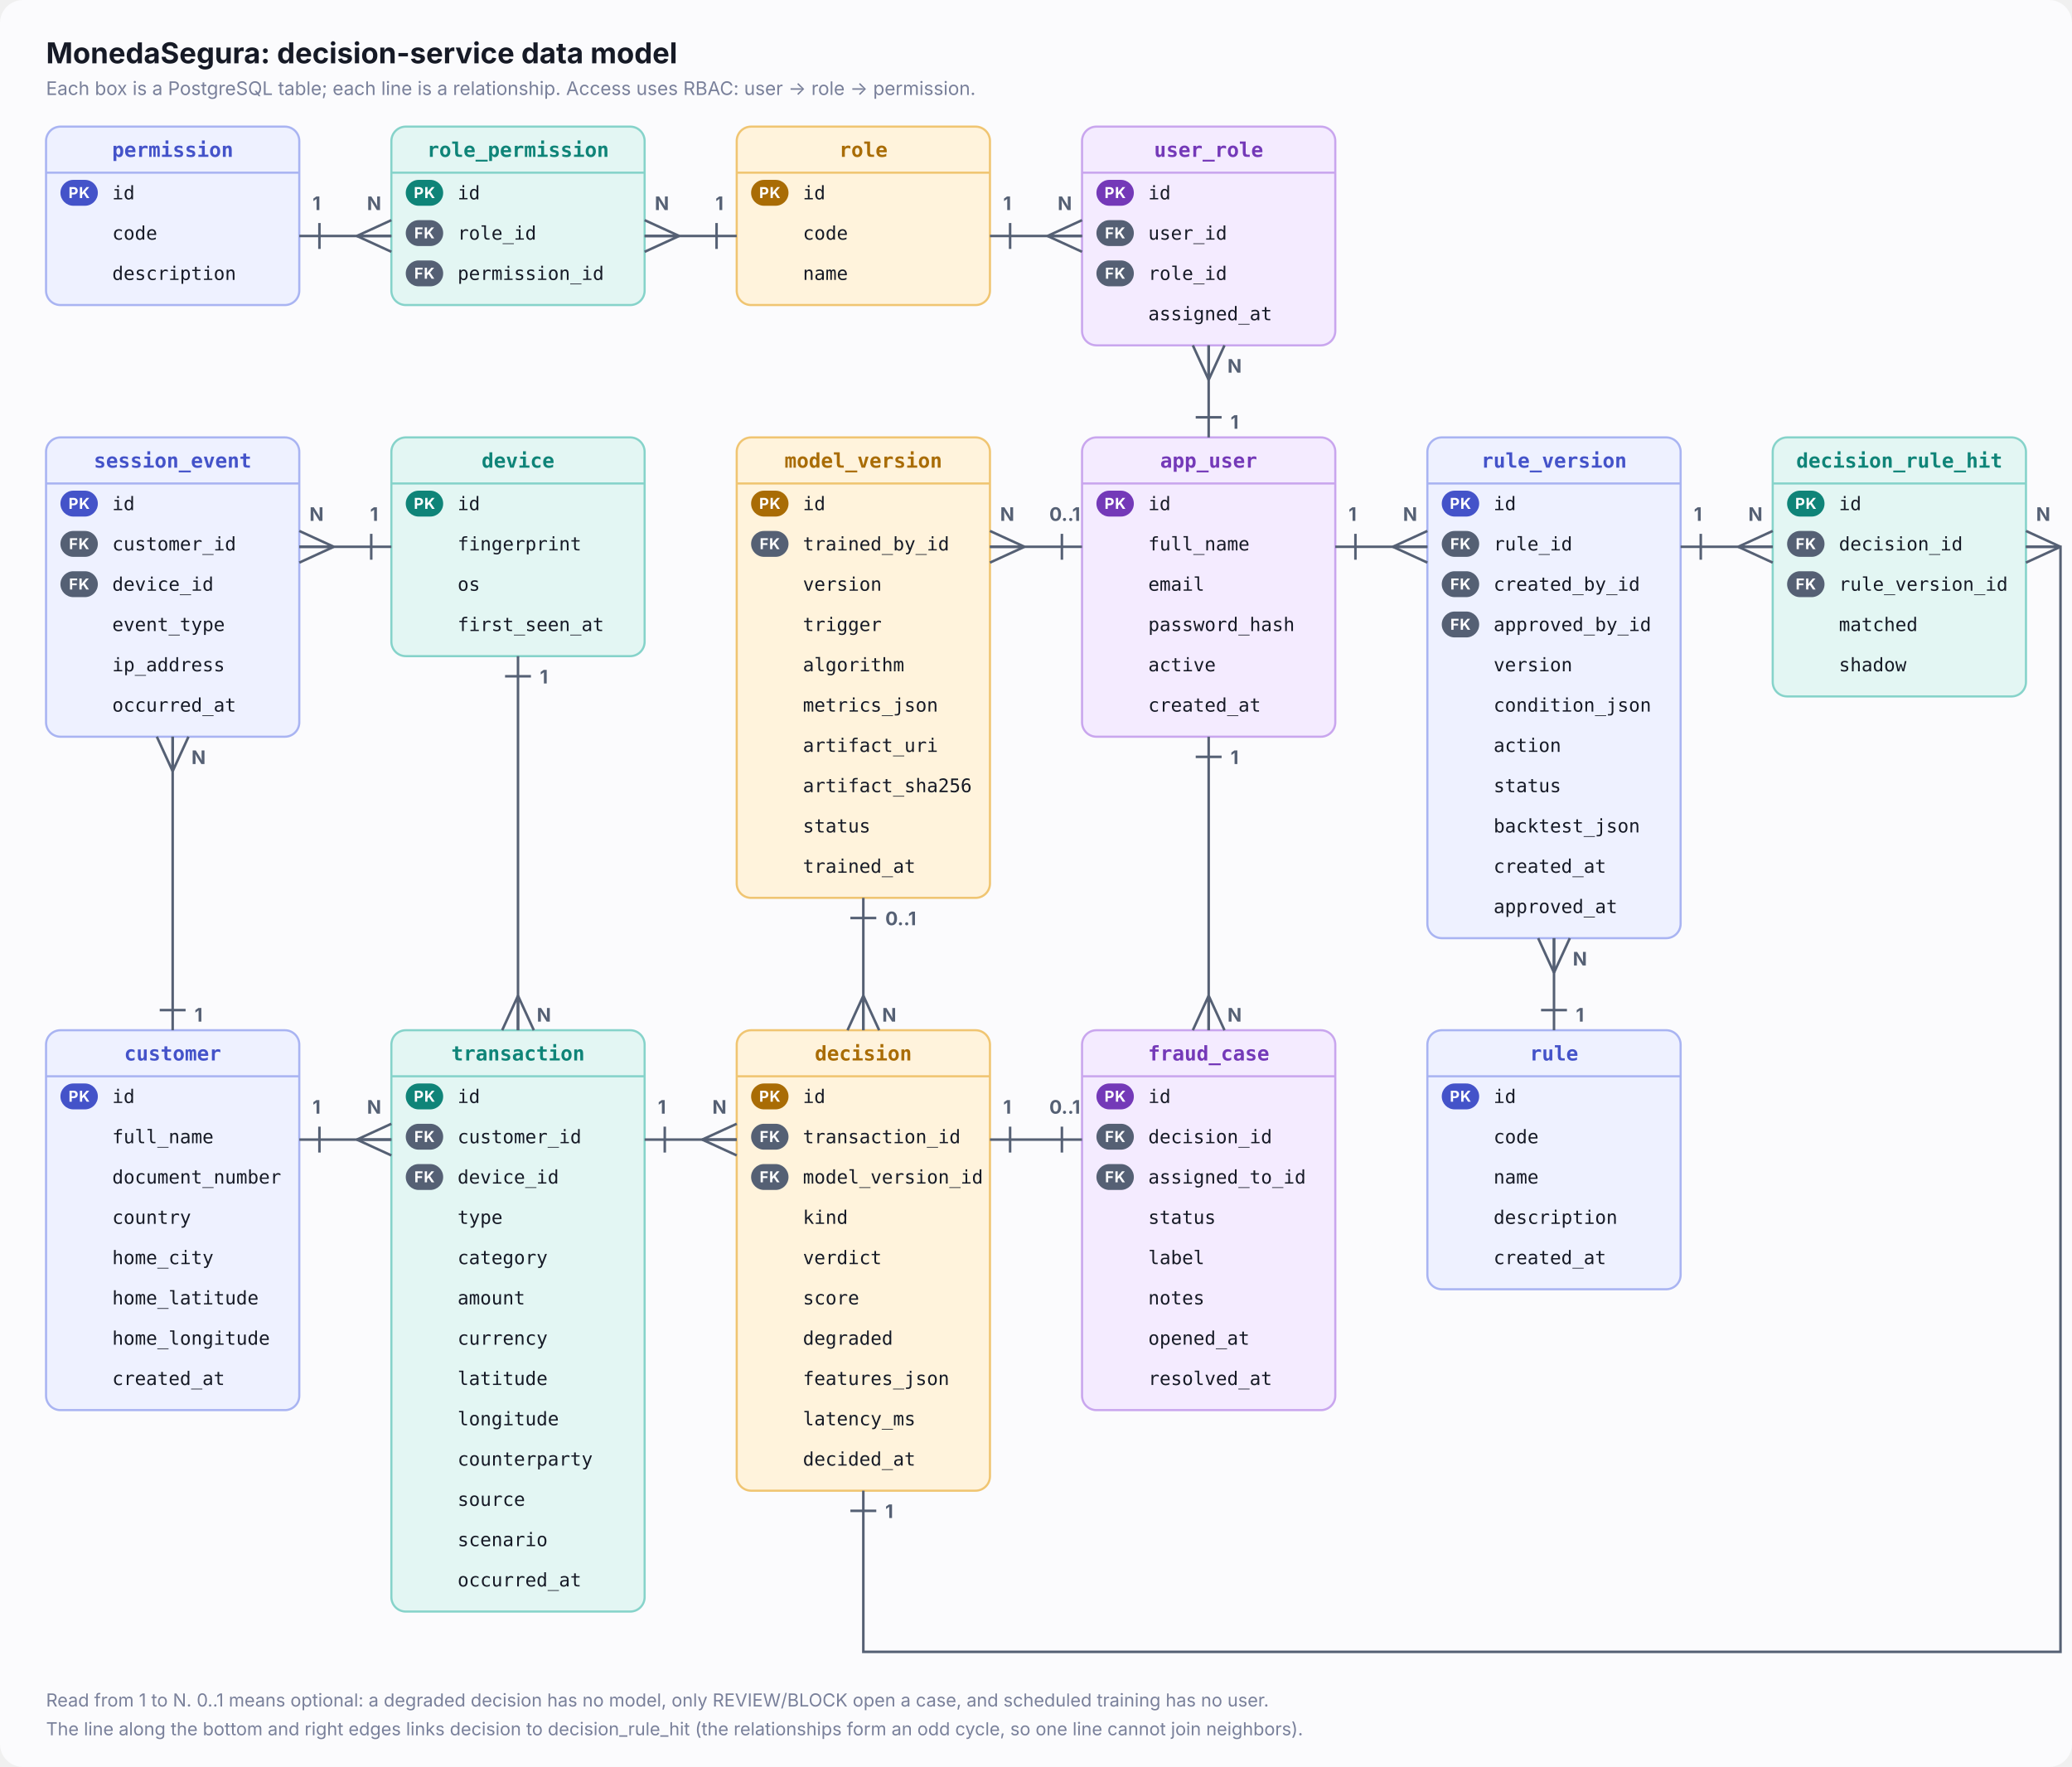
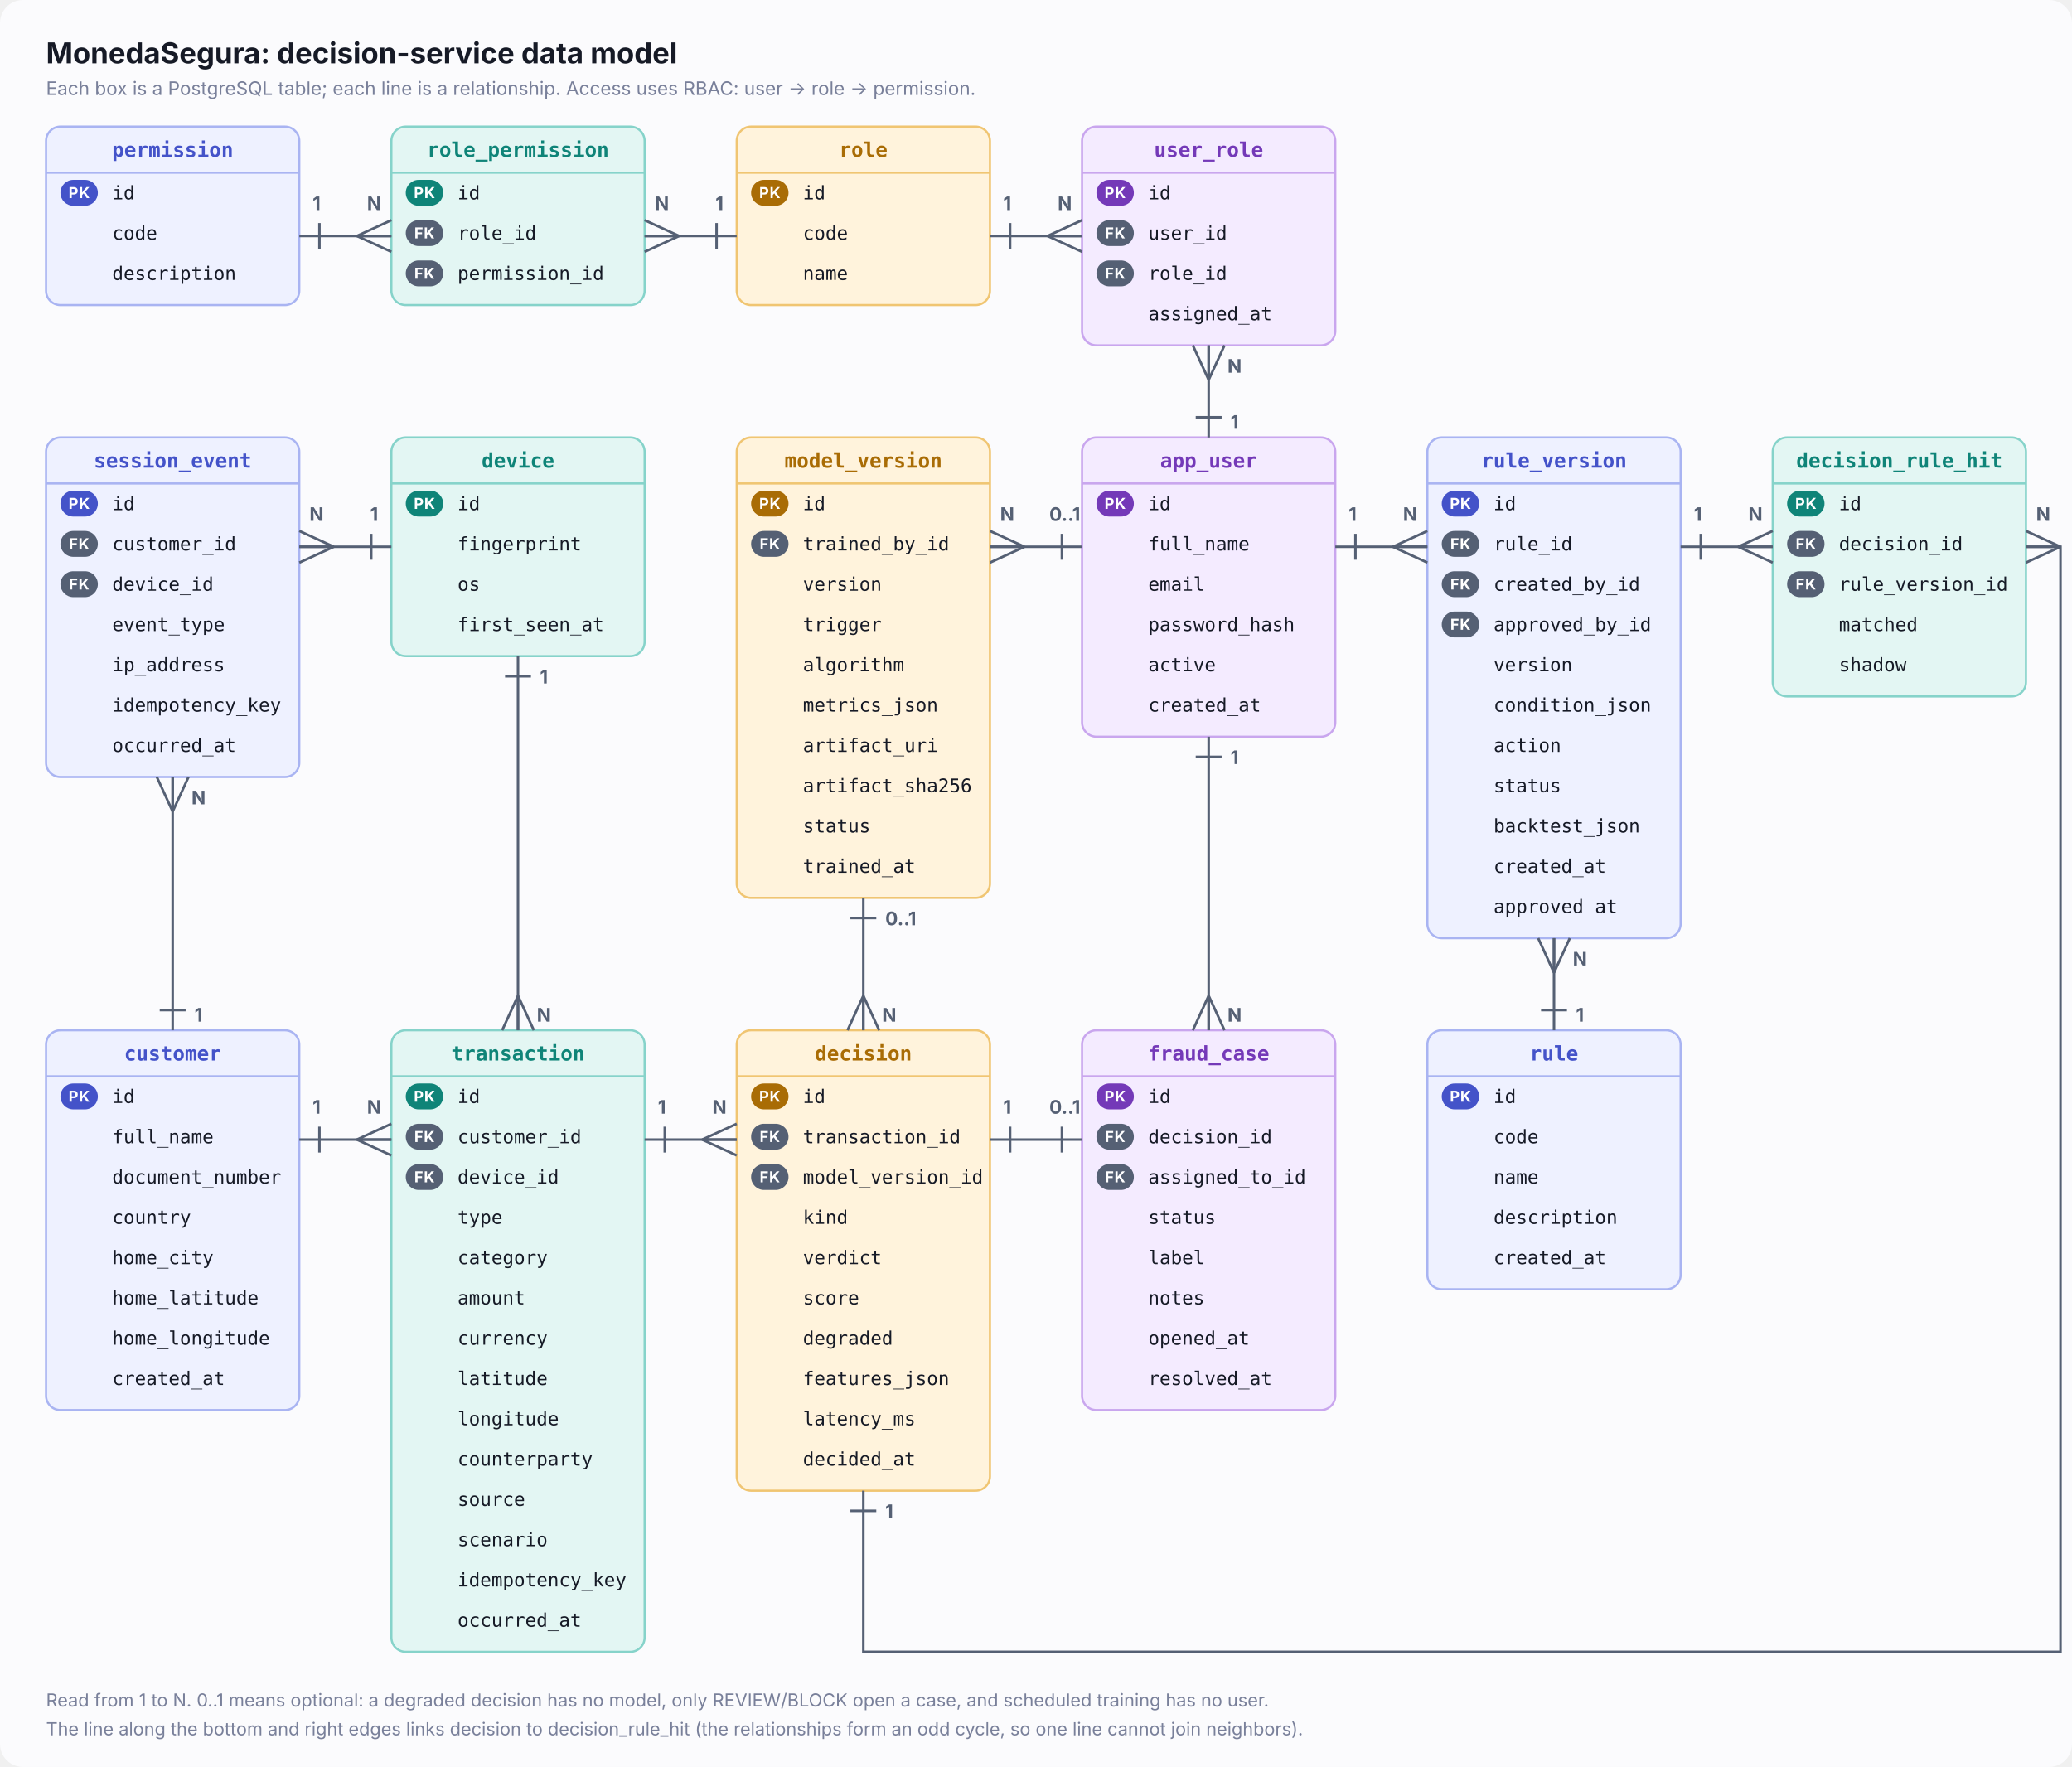
<svg xmlns="http://www.w3.org/2000/svg" id="mer" viewBox="0 0 1440 1228" role="img" font-family="ui-sans-serif, -apple-system, 'Segoe UI', Inter, Roboto, Helvetica, Arial, sans-serif">
  <style>
#mer .mono{font-family:ui-monospace,SFMono-Regular,'SF Mono',Menlo,Consolas,monospace;font-size:13px;fill:#161A26}
#mer .nt{font-size:14px;font-weight:700}
#mer .lk{fill:none;stroke:#556074;stroke-width:1.75}
#mer .card{stroke-width:1.5}
#mer .bd{font-size:10.5px;font-weight:700;fill:#fff;letter-spacing:.04em}
#mer .ca{font-size:13px;font-weight:700;fill:#556074}
</style>
  <rect width="1440" height="1228" rx="16" fill="#FBFBFD" />
  <text x="32" y="44" font-size="20" font-weight="700" fill="#161A26">MonedaSegura: decision-service data model</text>
  <text x="32" y="66" font-size="13" fill="#79809A">Each box is a PostgreSQL table; each line is a relationship. Access uses RBAC: user → role → permission.</text>
  <g>
    <rect class="card" x="32" y="88" width="176" height="124" rx="10" fill="#EEF1FF" stroke="#A9B4F2" />
    <path d="M32,120 H208" stroke="#A9B4F2" stroke-width="1.5" />
    <text class="nt mono" x="120" y="109" text-anchor="middle" style="fill:#4453C9;font-size:14px">permission</text>
    <rect x="42" y="125" width="26" height="18" rx="9" fill="#4453C9" />
    <text class="bd" x="55" y="134" text-anchor="middle" dy="0.35em">PK</text>
    <text class="mono" x="78" y="134" dy="0.35em">id</text>
    <text class="mono" x="78" y="162" dy="0.35em">code</text>
    <text class="mono" x="78" y="190" dy="0.35em">description</text>
  </g>
  <g>
    <rect class="card" x="272" y="88" width="176" height="124" rx="10" fill="#E3F6F3" stroke="#86D3CA" />
    <path d="M272,120 H448" stroke="#86D3CA" stroke-width="1.5" />
    <text class="nt mono" x="360" y="109" text-anchor="middle" style="fill:#0F8478;font-size:14px">role_permission</text>
    <rect x="282" y="125" width="26" height="18" rx="9" fill="#0F8478" />
    <text class="bd" x="295" y="134" text-anchor="middle" dy="0.35em">PK</text>
    <text class="mono" x="318" y="134" dy="0.35em">id</text>
    <rect x="282" y="153" width="26" height="18" rx="9" fill="#556074" />
    <text class="bd" x="295" y="162" text-anchor="middle" dy="0.35em">FK</text>
    <text class="mono" x="318" y="162" dy="0.35em">role_id</text>
    <rect x="282" y="181" width="26" height="18" rx="9" fill="#556074" />
    <text class="bd" x="295" y="190" text-anchor="middle" dy="0.35em">FK</text>
    <text class="mono" x="318" y="190" dy="0.35em">permission_id</text>
  </g>
  <g>
    <rect class="card" x="512" y="88" width="176" height="124" rx="10" fill="#FFF3DC" stroke="#F0C572" />
    <path d="M512,120 H688" stroke="#F0C572" stroke-width="1.5" />
    <text class="nt mono" x="600" y="109" text-anchor="middle" style="fill:#A96C05;font-size:14px">role</text>
    <rect x="522" y="125" width="26" height="18" rx="9" fill="#A96C05" />
    <text class="bd" x="535" y="134" text-anchor="middle" dy="0.35em">PK</text>
    <text class="mono" x="558" y="134" dy="0.35em">id</text>
    <text class="mono" x="558" y="162" dy="0.35em">code</text>
    <text class="mono" x="558" y="190" dy="0.35em">name</text>
  </g>
  <g>
    <rect class="card" x="752" y="88" width="176" height="152" rx="10" fill="#F4EBFF" stroke="#C9A6EE" />
    <path d="M752,120 H928" stroke="#C9A6EE" stroke-width="1.5" />
    <text class="nt mono" x="840" y="109" text-anchor="middle" style="fill:#7439B8;font-size:14px">user_role</text>
    <rect x="762" y="125" width="26" height="18" rx="9" fill="#7439B8" />
    <text class="bd" x="775" y="134" text-anchor="middle" dy="0.35em">PK</text>
    <text class="mono" x="798" y="134" dy="0.35em">id</text>
    <rect x="762" y="153" width="26" height="18" rx="9" fill="#556074" />
    <text class="bd" x="775" y="162" text-anchor="middle" dy="0.35em">FK</text>
    <text class="mono" x="798" y="162" dy="0.35em">user_id</text>
    <rect x="762" y="181" width="26" height="18" rx="9" fill="#556074" />
    <text class="bd" x="775" y="190" text-anchor="middle" dy="0.35em">FK</text>
    <text class="mono" x="798" y="190" dy="0.35em">role_id</text>
    <text class="mono" x="798" y="218" dy="0.35em">assigned_at</text>
  </g>
  <g>
-     <rect class="card" x="32" y="304" width="176" height="208" rx="10" fill="#EEF1FF" stroke="#A9B4F2" />
+     <rect class="card" x="32" y="304" width="176" height="236" rx="10" fill="#EEF1FF" stroke="#A9B4F2" />
    <path d="M32,336 H208" stroke="#A9B4F2" stroke-width="1.5" />
    <text class="nt mono" x="120" y="325" text-anchor="middle" style="fill:#4453C9;font-size:14px">session_event</text>
    <rect x="42" y="341" width="26" height="18" rx="9" fill="#4453C9" />
    <text class="bd" x="55" y="350" text-anchor="middle" dy="0.35em">PK</text>
    <text class="mono" x="78" y="350" dy="0.35em">id</text>
    <rect x="42" y="369" width="26" height="18" rx="9" fill="#556074" />
    <text class="bd" x="55" y="378" text-anchor="middle" dy="0.35em">FK</text>
    <text class="mono" x="78" y="378" dy="0.35em">customer_id</text>
    <rect x="42" y="397" width="26" height="18" rx="9" fill="#556074" />
    <text class="bd" x="55" y="406" text-anchor="middle" dy="0.35em">FK</text>
    <text class="mono" x="78" y="406" dy="0.35em">device_id</text>
    <text class="mono" x="78" y="434" dy="0.35em">event_type</text>
    <text class="mono" x="78" y="462" dy="0.35em">ip_address</text>
-     <text class="mono" x="78" y="490" dy="0.35em">occurred_at</text>
+     <text class="mono" x="78" y="490" dy="0.35em">idempotency_key</text>
+     <text class="mono" x="78" y="518" dy="0.35em">occurred_at</text>
  </g>
  <g>
    <rect class="card" x="272" y="304" width="176" height="152" rx="10" fill="#E3F6F3" stroke="#86D3CA" />
    <path d="M272,336 H448" stroke="#86D3CA" stroke-width="1.5" />
    <text class="nt mono" x="360" y="325" text-anchor="middle" style="fill:#0F8478;font-size:14px">device</text>
    <rect x="282" y="341" width="26" height="18" rx="9" fill="#0F8478" />
    <text class="bd" x="295" y="350" text-anchor="middle" dy="0.35em">PK</text>
    <text class="mono" x="318" y="350" dy="0.35em">id</text>
    <text class="mono" x="318" y="378" dy="0.35em">fingerprint</text>
    <text class="mono" x="318" y="406" dy="0.35em">os</text>
    <text class="mono" x="318" y="434" dy="0.35em">first_seen_at</text>
  </g>
  <g>
    <rect class="card" x="512" y="304" width="176" height="320" rx="10" fill="#FFF3DC" stroke="#F0C572" />
    <path d="M512,336 H688" stroke="#F0C572" stroke-width="1.5" />
    <text class="nt mono" x="600" y="325" text-anchor="middle" style="fill:#A96C05;font-size:14px">model_version</text>
    <rect x="522" y="341" width="26" height="18" rx="9" fill="#A96C05" />
    <text class="bd" x="535" y="350" text-anchor="middle" dy="0.35em">PK</text>
    <text class="mono" x="558" y="350" dy="0.35em">id</text>
    <rect x="522" y="369" width="26" height="18" rx="9" fill="#556074" />
    <text class="bd" x="535" y="378" text-anchor="middle" dy="0.35em">FK</text>
    <text class="mono" x="558" y="378" dy="0.35em">trained_by_id</text>
    <text class="mono" x="558" y="406" dy="0.35em">version</text>
    <text class="mono" x="558" y="434" dy="0.35em">trigger</text>
    <text class="mono" x="558" y="462" dy="0.35em">algorithm</text>
    <text class="mono" x="558" y="490" dy="0.35em">metrics_json</text>
    <text class="mono" x="558" y="518" dy="0.35em">artifact_uri</text>
    <text class="mono" x="558" y="546" dy="0.35em">artifact_sha256</text>
    <text class="mono" x="558" y="574" dy="0.35em">status</text>
    <text class="mono" x="558" y="602" dy="0.35em">trained_at</text>
  </g>
  <g>
    <rect class="card" x="752" y="304" width="176" height="208" rx="10" fill="#F4EBFF" stroke="#C9A6EE" />
    <path d="M752,336 H928" stroke="#C9A6EE" stroke-width="1.5" />
    <text class="nt mono" x="840" y="325" text-anchor="middle" style="fill:#7439B8;font-size:14px">app_user</text>
    <rect x="762" y="341" width="26" height="18" rx="9" fill="#7439B8" />
    <text class="bd" x="775" y="350" text-anchor="middle" dy="0.35em">PK</text>
    <text class="mono" x="798" y="350" dy="0.35em">id</text>
    <text class="mono" x="798" y="378" dy="0.35em">full_name</text>
    <text class="mono" x="798" y="406" dy="0.35em">email</text>
    <text class="mono" x="798" y="434" dy="0.35em">password_hash</text>
    <text class="mono" x="798" y="462" dy="0.35em">active</text>
    <text class="mono" x="798" y="490" dy="0.35em">created_at</text>
  </g>
  <g>
    <rect class="card" x="992" y="304" width="176" height="348" rx="10" fill="#EEF1FF" stroke="#A9B4F2" />
    <path d="M992,336 H1168" stroke="#A9B4F2" stroke-width="1.5" />
    <text class="nt mono" x="1080" y="325" text-anchor="middle" style="fill:#4453C9;font-size:14px">rule_version</text>
    <rect x="1002" y="341" width="26" height="18" rx="9" fill="#4453C9" />
    <text class="bd" x="1015" y="350" text-anchor="middle" dy="0.35em">PK</text>
    <text class="mono" x="1038" y="350" dy="0.35em">id</text>
    <rect x="1002" y="369" width="26" height="18" rx="9" fill="#556074" />
    <text class="bd" x="1015" y="378" text-anchor="middle" dy="0.35em">FK</text>
    <text class="mono" x="1038" y="378" dy="0.35em">rule_id</text>
    <rect x="1002" y="397" width="26" height="18" rx="9" fill="#556074" />
    <text class="bd" x="1015" y="406" text-anchor="middle" dy="0.35em">FK</text>
    <text class="mono" x="1038" y="406" dy="0.35em">created_by_id</text>
    <rect x="1002" y="425" width="26" height="18" rx="9" fill="#556074" />
    <text class="bd" x="1015" y="434" text-anchor="middle" dy="0.35em">FK</text>
    <text class="mono" x="1038" y="434" dy="0.35em">approved_by_id</text>
    <text class="mono" x="1038" y="462" dy="0.35em">version</text>
    <text class="mono" x="1038" y="490" dy="0.35em">condition_json</text>
    <text class="mono" x="1038" y="518" dy="0.35em">action</text>
    <text class="mono" x="1038" y="546" dy="0.35em">status</text>
    <text class="mono" x="1038" y="574" dy="0.35em">backtest_json</text>
    <text class="mono" x="1038" y="602" dy="0.35em">created_at</text>
    <text class="mono" x="1038" y="630" dy="0.35em">approved_at</text>
  </g>
  <g>
    <rect class="card" x="1232" y="304" width="176" height="180" rx="10" fill="#E3F6F3" stroke="#86D3CA" />
    <path d="M1232,336 H1408" stroke="#86D3CA" stroke-width="1.5" />
    <text class="nt mono" x="1320" y="325" text-anchor="middle" style="fill:#0F8478;font-size:14px">decision_rule_hit</text>
    <rect x="1242" y="341" width="26" height="18" rx="9" fill="#0F8478" />
    <text class="bd" x="1255" y="350" text-anchor="middle" dy="0.35em">PK</text>
    <text class="mono" x="1278" y="350" dy="0.35em">id</text>
    <rect x="1242" y="369" width="26" height="18" rx="9" fill="#556074" />
    <text class="bd" x="1255" y="378" text-anchor="middle" dy="0.35em">FK</text>
    <text class="mono" x="1278" y="378" dy="0.35em">decision_id</text>
    <rect x="1242" y="397" width="26" height="18" rx="9" fill="#556074" />
    <text class="bd" x="1255" y="406" text-anchor="middle" dy="0.35em">FK</text>
    <text class="mono" x="1278" y="406" dy="0.35em">rule_version_id</text>
    <text class="mono" x="1278" y="434" dy="0.35em">matched</text>
    <text class="mono" x="1278" y="462" dy="0.35em">shadow</text>
  </g>
  <g>
    <rect class="card" x="32" y="716" width="176" height="264" rx="10" fill="#EEF1FF" stroke="#A9B4F2" />
    <path d="M32,748 H208" stroke="#A9B4F2" stroke-width="1.5" />
    <text class="nt mono" x="120" y="737" text-anchor="middle" style="fill:#4453C9;font-size:14px">customer</text>
    <rect x="42" y="753" width="26" height="18" rx="9" fill="#4453C9" />
    <text class="bd" x="55" y="762" text-anchor="middle" dy="0.35em">PK</text>
    <text class="mono" x="78" y="762" dy="0.35em">id</text>
    <text class="mono" x="78" y="790" dy="0.35em">full_name</text>
    <text class="mono" x="78" y="818" dy="0.35em">document_number</text>
    <text class="mono" x="78" y="846" dy="0.35em">country</text>
    <text class="mono" x="78" y="874" dy="0.35em">home_city</text>
    <text class="mono" x="78" y="902" dy="0.35em">home_latitude</text>
    <text class="mono" x="78" y="930" dy="0.35em">home_longitude</text>
    <text class="mono" x="78" y="958" dy="0.35em">created_at</text>
  </g>
  <g>
-     <rect class="card" x="272" y="716" width="176" height="404" rx="10" fill="#E3F6F3" stroke="#86D3CA" />
+     <rect class="card" x="272" y="716" width="176" height="432" rx="10" fill="#E3F6F3" stroke="#86D3CA" />
    <path d="M272,748 H448" stroke="#86D3CA" stroke-width="1.5" />
    <text class="nt mono" x="360" y="737" text-anchor="middle" style="fill:#0F8478;font-size:14px">transaction</text>
    <rect x="282" y="753" width="26" height="18" rx="9" fill="#0F8478" />
    <text class="bd" x="295" y="762" text-anchor="middle" dy="0.35em">PK</text>
    <text class="mono" x="318" y="762" dy="0.35em">id</text>
    <rect x="282" y="781" width="26" height="18" rx="9" fill="#556074" />
    <text class="bd" x="295" y="790" text-anchor="middle" dy="0.35em">FK</text>
    <text class="mono" x="318" y="790" dy="0.35em">customer_id</text>
    <rect x="282" y="809" width="26" height="18" rx="9" fill="#556074" />
    <text class="bd" x="295" y="818" text-anchor="middle" dy="0.35em">FK</text>
    <text class="mono" x="318" y="818" dy="0.35em">device_id</text>
    <text class="mono" x="318" y="846" dy="0.35em">type</text>
    <text class="mono" x="318" y="874" dy="0.35em">category</text>
    <text class="mono" x="318" y="902" dy="0.35em">amount</text>
    <text class="mono" x="318" y="930" dy="0.35em">currency</text>
    <text class="mono" x="318" y="958" dy="0.35em">latitude</text>
    <text class="mono" x="318" y="986" dy="0.35em">longitude</text>
    <text class="mono" x="318" y="1014" dy="0.35em">counterparty</text>
    <text class="mono" x="318" y="1042" dy="0.35em">source</text>
    <text class="mono" x="318" y="1070" dy="0.35em">scenario</text>
-     <text class="mono" x="318" y="1098" dy="0.35em">occurred_at</text>
+     <text class="mono" x="318" y="1098" dy="0.35em">idempotency_key</text>
+     <text class="mono" x="318" y="1126" dy="0.35em">occurred_at</text>
  </g>
  <g>
    <rect class="card" x="512" y="716" width="176" height="320" rx="10" fill="#FFF3DC" stroke="#F0C572" />
    <path d="M512,748 H688" stroke="#F0C572" stroke-width="1.5" />
    <text class="nt mono" x="600" y="737" text-anchor="middle" style="fill:#A96C05;font-size:14px">decision</text>
    <rect x="522" y="753" width="26" height="18" rx="9" fill="#A96C05" />
    <text class="bd" x="535" y="762" text-anchor="middle" dy="0.35em">PK</text>
    <text class="mono" x="558" y="762" dy="0.35em">id</text>
    <rect x="522" y="781" width="26" height="18" rx="9" fill="#556074" />
    <text class="bd" x="535" y="790" text-anchor="middle" dy="0.35em">FK</text>
    <text class="mono" x="558" y="790" dy="0.35em">transaction_id</text>
    <rect x="522" y="809" width="26" height="18" rx="9" fill="#556074" />
    <text class="bd" x="535" y="818" text-anchor="middle" dy="0.35em">FK</text>
    <text class="mono" x="558" y="818" dy="0.35em">model_version_id</text>
    <text class="mono" x="558" y="846" dy="0.35em">kind</text>
    <text class="mono" x="558" y="874" dy="0.35em">verdict</text>
    <text class="mono" x="558" y="902" dy="0.35em">score</text>
    <text class="mono" x="558" y="930" dy="0.35em">degraded</text>
    <text class="mono" x="558" y="958" dy="0.35em">features_json</text>
    <text class="mono" x="558" y="986" dy="0.35em">latency_ms</text>
    <text class="mono" x="558" y="1014" dy="0.35em">decided_at</text>
  </g>
  <g>
    <rect class="card" x="752" y="716" width="176" height="264" rx="10" fill="#F4EBFF" stroke="#C9A6EE" />
    <path d="M752,748 H928" stroke="#C9A6EE" stroke-width="1.5" />
    <text class="nt mono" x="840" y="737" text-anchor="middle" style="fill:#7439B8;font-size:14px">fraud_case</text>
    <rect x="762" y="753" width="26" height="18" rx="9" fill="#7439B8" />
    <text class="bd" x="775" y="762" text-anchor="middle" dy="0.35em">PK</text>
    <text class="mono" x="798" y="762" dy="0.35em">id</text>
    <rect x="762" y="781" width="26" height="18" rx="9" fill="#556074" />
    <text class="bd" x="775" y="790" text-anchor="middle" dy="0.35em">FK</text>
    <text class="mono" x="798" y="790" dy="0.35em">decision_id</text>
    <rect x="762" y="809" width="26" height="18" rx="9" fill="#556074" />
    <text class="bd" x="775" y="818" text-anchor="middle" dy="0.35em">FK</text>
    <text class="mono" x="798" y="818" dy="0.35em">assigned_to_id</text>
    <text class="mono" x="798" y="846" dy="0.35em">status</text>
    <text class="mono" x="798" y="874" dy="0.35em">label</text>
    <text class="mono" x="798" y="902" dy="0.35em">notes</text>
    <text class="mono" x="798" y="930" dy="0.35em">opened_at</text>
    <text class="mono" x="798" y="958" dy="0.35em">resolved_at</text>
  </g>
  <g>
    <rect class="card" x="992" y="716" width="176" height="180" rx="10" fill="#EEF1FF" stroke="#A9B4F2" />
    <path d="M992,748 H1168" stroke="#A9B4F2" stroke-width="1.5" />
    <text class="nt mono" x="1080" y="737" text-anchor="middle" style="fill:#4453C9;font-size:14px">rule</text>
    <rect x="1002" y="753" width="26" height="18" rx="9" fill="#4453C9" />
    <text class="bd" x="1015" y="762" text-anchor="middle" dy="0.35em">PK</text>
    <text class="mono" x="1038" y="762" dy="0.35em">id</text>
    <text class="mono" x="1038" y="790" dy="0.35em">code</text>
    <text class="mono" x="1038" y="818" dy="0.35em">name</text>
    <text class="mono" x="1038" y="846" dy="0.35em">description</text>
    <text class="mono" x="1038" y="874" dy="0.35em">created_at</text>
  </g>
  <path class="lk" d="M840,240 V304" />
  <path class="lk" d="M831,290 H849" />
  <path class="lk" d="M840,264 L829,240 M840,264 L840,240 M840,264 L851,240" />
  <text class="ca" x="858" y="259" text-anchor="middle">N</text>
  <text class="ca" x="858" y="298" text-anchor="middle">1</text>
  <path class="lk" d="M688,164 H752" />
  <path class="lk" d="M702,155 V173" />
  <path class="lk" d="M728,164 L752,153 M728,164 L752,164 M728,164 L752,175" />
  <text class="ca" x="700" y="146" text-anchor="middle">1</text>
  <text class="ca" x="740" y="146" text-anchor="middle">N</text>
  <path class="lk" d="M448,164 H512" />
  <path class="lk" d="M498,155 V173" />
  <path class="lk" d="M472,164 L448,153 M472,164 L448,164 M472,164 L448,175" />
  <text class="ca" x="500" y="146" text-anchor="middle">1</text>
  <text class="ca" x="460" y="146" text-anchor="middle">N</text>
  <path class="lk" d="M208,164 H272" />
  <path class="lk" d="M222,155 V173" />
  <path class="lk" d="M248,164 L272,153 M248,164 L272,164 M248,164 L272,175" />
  <text class="ca" x="220" y="146" text-anchor="middle">1</text>
  <text class="ca" x="260" y="146" text-anchor="middle">N</text>
-   <path class="lk" d="M120,512 V716" />
+   <path class="lk" d="M120,540 V716" />
  <path class="lk" d="M111,702 H129" />
-   <path class="lk" d="M120,536 L109,512 M120,536 L120,512 M120,536 L131,512" />
-   <text class="ca" x="138" y="531" text-anchor="middle">N</text>
+   <path class="lk" d="M120,564 L109,540 M120,564 L120,540 M120,564 L131,540" />
+   <text class="ca" x="138" y="559" text-anchor="middle">N</text>
  <text class="ca" x="138" y="710" text-anchor="middle">1</text>
  <path class="lk" d="M208,380 H272" />
  <path class="lk" d="M258,371 V389" />
  <path class="lk" d="M232,380 L208,369 M232,380 L208,380 M232,380 L208,391" />
  <text class="ca" x="260" y="362" text-anchor="middle">1</text>
  <text class="ca" x="220" y="362" text-anchor="middle">N</text>
  <path class="lk" d="M208,792 H272" />
  <path class="lk" d="M222,783 V801" />
  <path class="lk" d="M248,792 L272,781 M248,792 L272,792 M248,792 L272,803" />
  <text class="ca" x="220" y="774" text-anchor="middle">1</text>
  <text class="ca" x="260" y="774" text-anchor="middle">N</text>
  <path class="lk" d="M360,456 V716" />
  <path class="lk" d="M351,470 H369" />
  <path class="lk" d="M360,692 L349,716 M360,692 L360,716 M360,692 L371,716" />
  <text class="ca" x="378" y="475" text-anchor="middle">1</text>
  <text class="ca" x="378" y="710" text-anchor="middle">N</text>
  <path class="lk" d="M448,792 H512" />
  <path class="lk" d="M462,783 V801" />
  <path class="lk" d="M488,792 L512,781 M488,792 L512,792 M488,792 L512,803" />
  <text class="ca" x="460" y="774" text-anchor="middle">1</text>
  <text class="ca" x="500" y="774" text-anchor="middle">N</text>
  <path class="lk" d="M600,624 V716" />
  <path class="lk" d="M591,638 H609" />
  <path class="lk" d="M600,692 L589,716 M600,692 L600,716 M600,692 L611,716" />
  <text class="ca" x="626" y="643" text-anchor="middle">0..1</text>
  <text class="ca" x="618" y="710" text-anchor="middle">N</text>
  <path class="lk" d="M600,1036 V1148 H1432 V380 H1408" />
  <path class="lk" d="M591,1050 H609" />
  <path class="lk" d="M1432,380 L1408,369 M1432,380 L1408,380 M1432,380 L1408,391" />
  <text class="ca" x="618" y="1055" text-anchor="middle">1</text>
  <text class="ca" x="1420" y="362" text-anchor="middle">N</text>
  <path class="lk" d="M1080,652 V716" />
  <path class="lk" d="M1071,702 H1089" />
  <path class="lk" d="M1080,676 L1069,652 M1080,676 L1080,652 M1080,676 L1091,652" />
  <text class="ca" x="1098" y="671" text-anchor="middle">N</text>
  <text class="ca" x="1098" y="710" text-anchor="middle">1</text>
  <path class="lk" d="M1168,380 H1232" />
  <path class="lk" d="M1182,371 V389" />
  <path class="lk" d="M1208,380 L1232,369 M1208,380 L1232,380 M1208,380 L1232,391" />
  <text class="ca" x="1180" y="362" text-anchor="middle">1</text>
  <text class="ca" x="1220" y="362" text-anchor="middle">N</text>
  <path class="lk" d="M688,792 H752" />
  <path class="lk" d="M702,783 V801" />
  <path class="lk" d="M738,783 V801" />
  <text class="ca" x="700" y="774" text-anchor="middle">1</text>
  <text class="ca" x="740" y="774" text-anchor="middle">0..1</text>
  <path class="lk" d="M840,512 V716" />
  <path class="lk" d="M831,526 H849" />
  <path class="lk" d="M840,692 L829,716 M840,692 L840,716 M840,692 L851,716" />
  <text class="ca" x="858" y="531" text-anchor="middle">1</text>
  <text class="ca" x="858" y="710" text-anchor="middle">N</text>
  <path class="lk" d="M928,380 H992" />
  <path class="lk" d="M942,371 V389" />
  <path class="lk" d="M968,380 L992,369 M968,380 L992,380 M968,380 L992,391" />
  <text class="ca" x="940" y="362" text-anchor="middle">1</text>
  <text class="ca" x="980" y="362" text-anchor="middle">N</text>
  <path class="lk" d="M688,380 H752" />
  <path class="lk" d="M738,371 V389" />
  <path class="lk" d="M712,380 L688,369 M712,380 L688,380 M712,380 L688,391" />
  <text class="ca" x="740" y="362" text-anchor="middle">0..1</text>
  <text class="ca" x="700" y="362" text-anchor="middle">N</text>
  <text x="32" y="1186" font-size="12.5" fill="#79809A">Read from 1 to N. 0..1 means optional: a degraded decision has no model, only REVIEW/BLOCK open a case, and scheduled training has no user.</text>
  <text x="32" y="1206" font-size="12.5" fill="#79809A">The line along the bottom and right edges links decision to decision_rule_hit (the relationships form an odd cycle, so one line cannot join neighbors).</text>
</svg>
